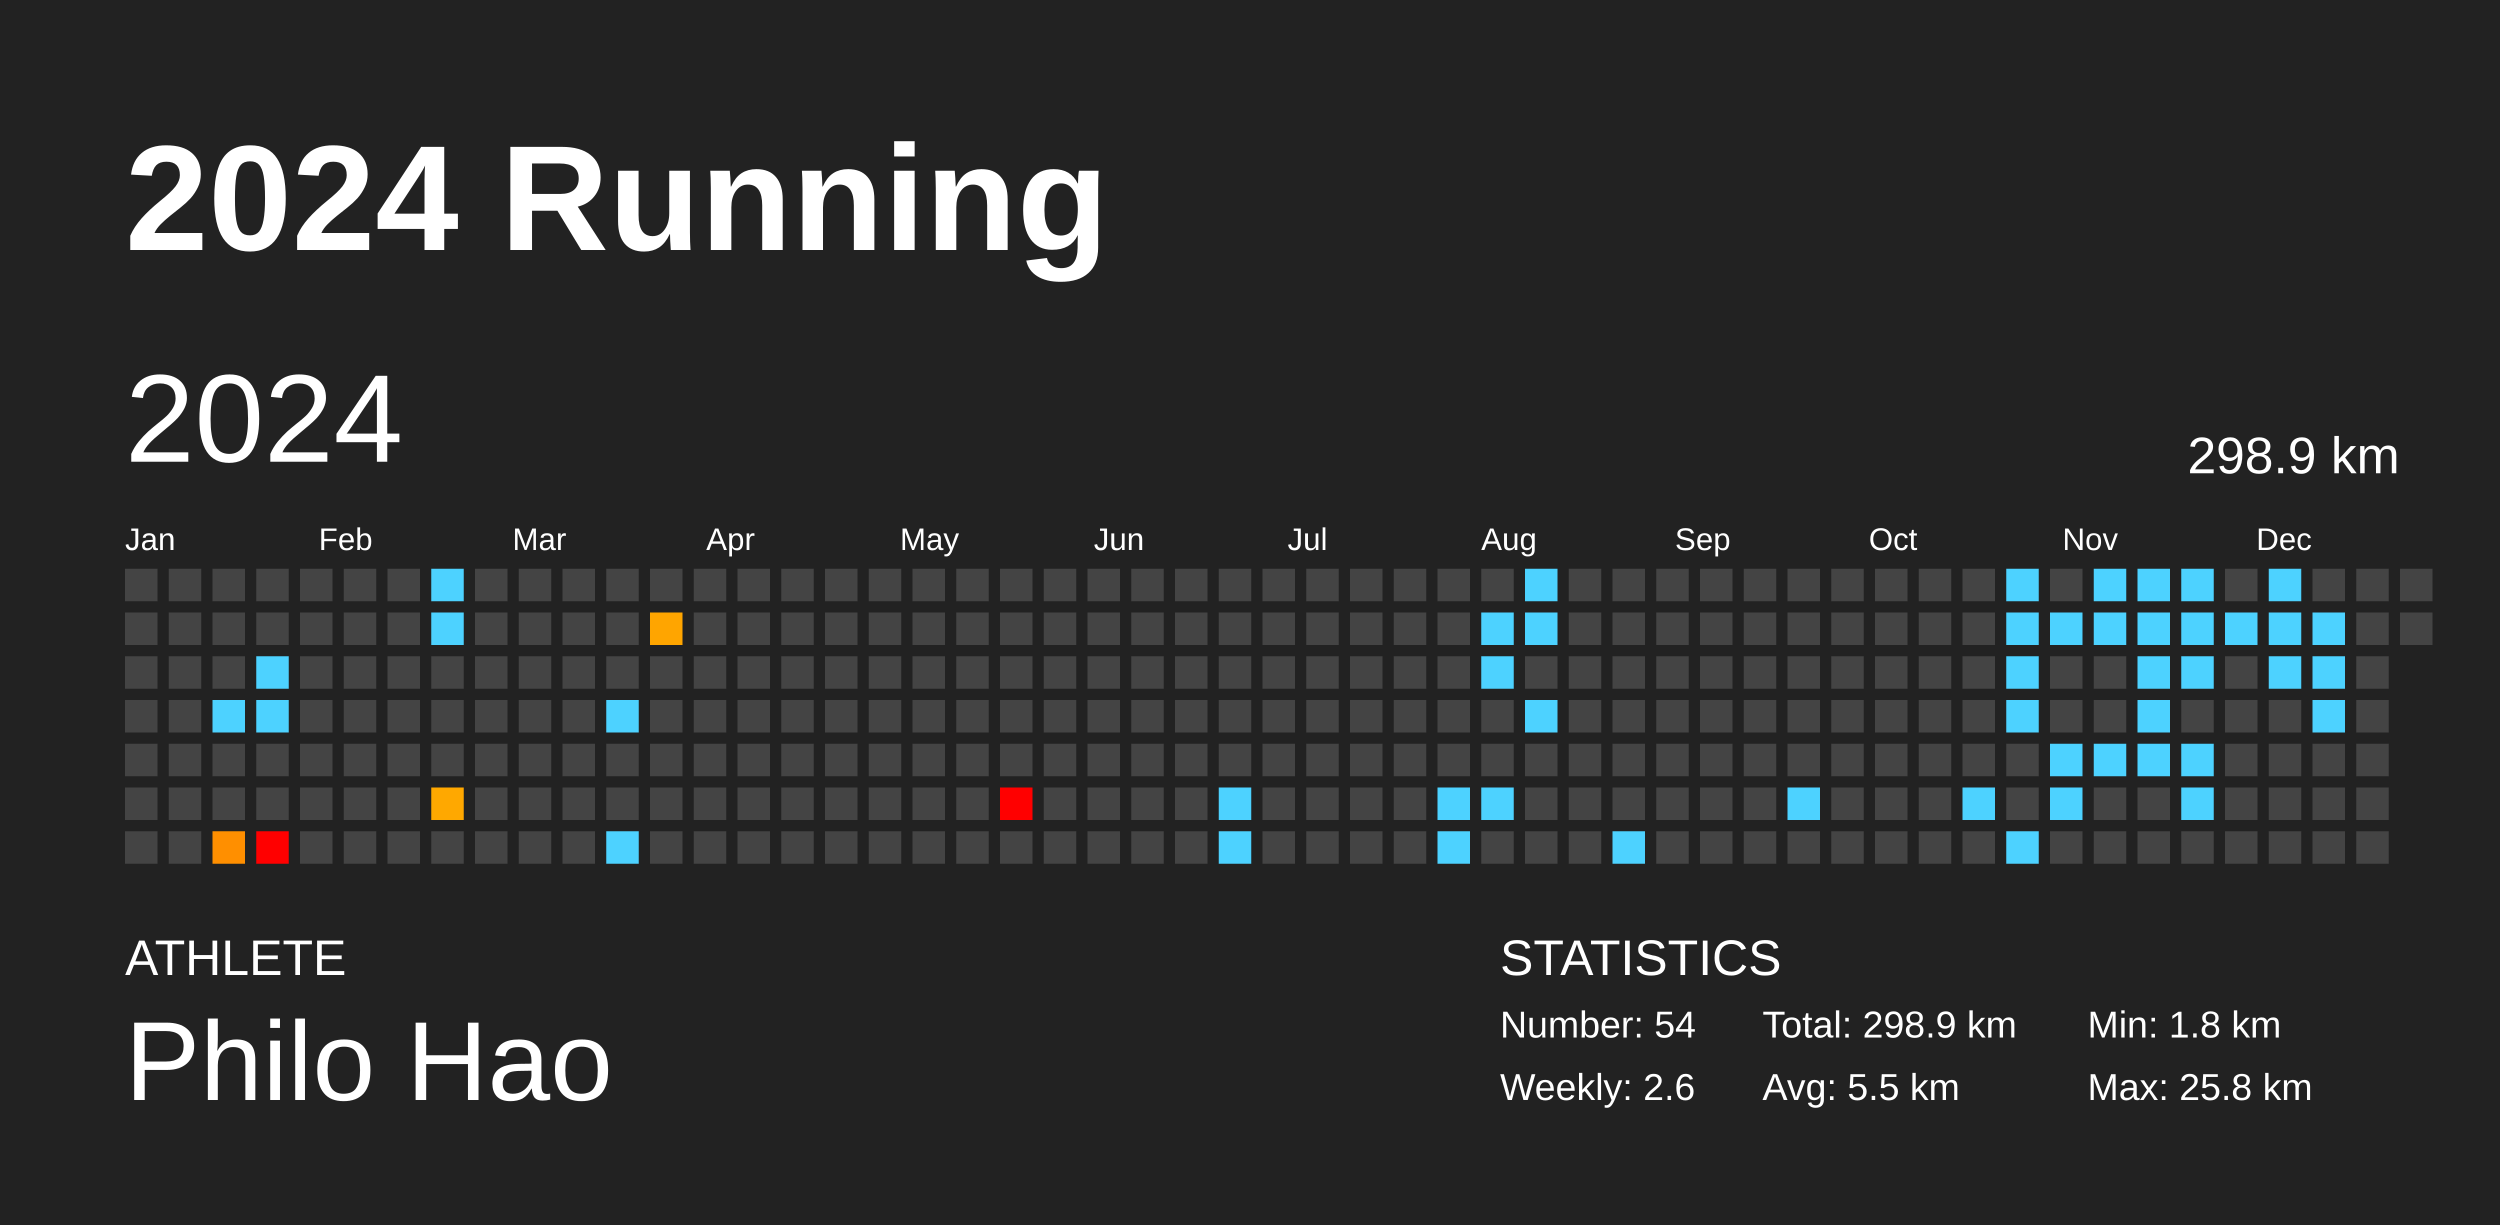
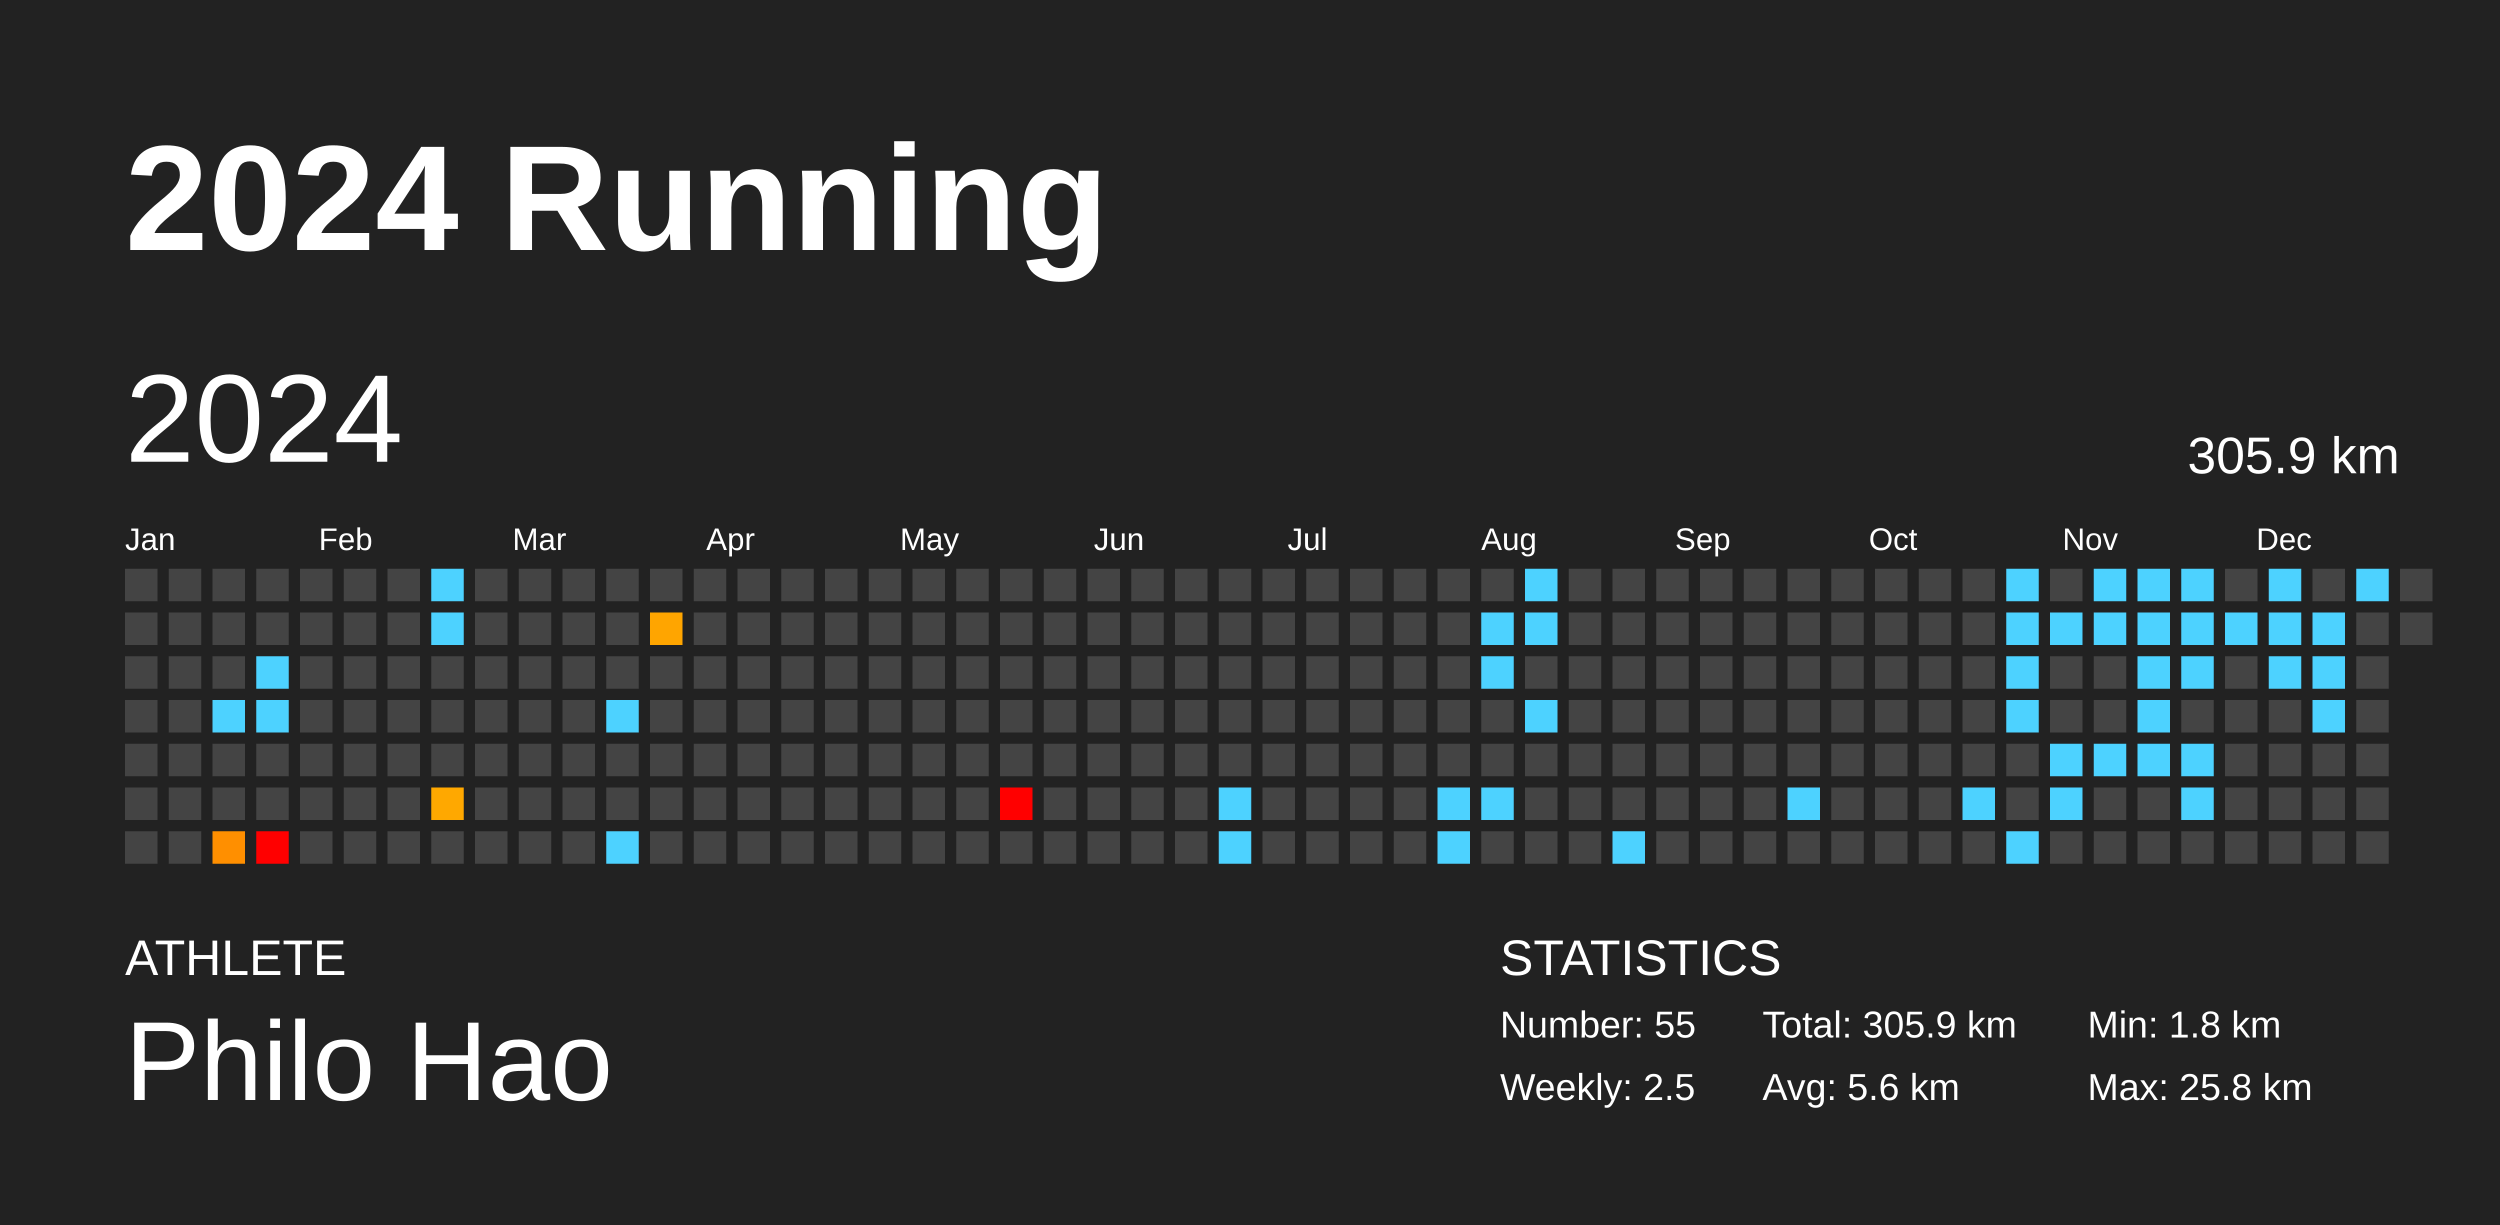
<svg xmlns="http://www.w3.org/2000/svg" baseProfile="full" height="98mm" version="1.1" viewBox="0,0,200,98" width="200mm">
  <defs />
  <rect fill="#222222" height="98" width="200" x="0" y="0" />
  <text fill="#FFFFFF" style="font-size:12px; font-family:Arial; font-weight:bold;" x="10" y="20">2024 Running</text>
  <text fill="#FFFFFF" style="font-size:4px; font-family:Arial" x="10" y="78">ATHLETE</text>
  <text fill="#FFFFFF" style="font-size:9px; font-family:Arial" x="10" y="88">Philo Hao</text>
  <text fill="#FFFFFF" style="font-size:4px; font-family:Arial" x="120" y="78">STATISTICS</text>
-   <text fill="#FFFFFF" style="font-size:3px; font-family:Arial" x="120" y="83">Number: 54</text>
-   <text fill="#FFFFFF" style="font-size:3px; font-family:Arial" x="120" y="88">Weekly: 2.6</text>
-   <text fill="#FFFFFF" style="font-size:3px; font-family:Arial" x="141" y="83">Total: 298.9 km</text>
-   <text fill="#FFFFFF" style="font-size:3px; font-family:Arial" x="141" y="88">Avg: 5.5 km</text>
+   <text fill="#FFFFFF" style="font-size:3px; font-family:Arial" x="120" y="83">Number: 55</text>
+   <text fill="#FFFFFF" style="font-size:3px; font-family:Arial" x="120" y="88">Weekly: 2.5</text>
+   <text fill="#FFFFFF" style="font-size:3px; font-family:Arial" x="141" y="83">Total: 305.9 km</text>
+   <text fill="#FFFFFF" style="font-size:3px; font-family:Arial" x="141" y="88">Avg: 5.6 km</text>
  <text fill="#FFFFFF" style="font-size:3px; font-family:Arial" x="167" y="83">Min: 1.8 km</text>
  <text fill="#FFFFFF" style="font-size:3px; font-family:Arial" x="167" y="88">Max: 25.8 km</text>
  <text dominant-baseline="hanging" fill="#FFFFFF" style="font-size:10.0px; font-family:Arial;" x="10" y="30">2024</text>
-   <text dominant-baseline="hanging" fill="#FFFFFF" style="font-size:4.125px; font-family:Arial;" x="175" y="35">298.9 km</text>
+   <text dominant-baseline="hanging" fill="#FFFFFF" style="font-size:4.125px; font-family:Arial;" x="175" y="35">305.9 km</text>
  <text fill="#FFFFFF" style="font-size:2.5px; font-family:Arial" x="10.0" y="44">Jan</text>
  <text fill="#FFFFFF" style="font-size:2.5px; font-family:Arial" x="25.5" y="44">Feb</text>
  <text fill="#FFFFFF" style="font-size:2.5px; font-family:Arial" x="41.0" y="44">Mar</text>
  <text fill="#FFFFFF" style="font-size:2.5px; font-family:Arial" x="56.5" y="44">Apr</text>
  <text fill="#FFFFFF" style="font-size:2.5px; font-family:Arial" x="72.0" y="44">May</text>
  <text fill="#FFFFFF" style="font-size:2.5px; font-family:Arial" x="87.5" y="44">Jun</text>
  <text fill="#FFFFFF" style="font-size:2.5px; font-family:Arial" x="103.0" y="44">Jul</text>
  <text fill="#FFFFFF" style="font-size:2.5px; font-family:Arial" x="118.5" y="44">Aug</text>
  <text fill="#FFFFFF" style="font-size:2.5px; font-family:Arial" x="134.0" y="44">Sep</text>
  <text fill="#FFFFFF" style="font-size:2.5px; font-family:Arial" x="149.5" y="44">Oct</text>
  <text fill="#FFFFFF" style="font-size:2.5px; font-family:Arial" x="165.0" y="44">Nov</text>
  <text fill="#FFFFFF" style="font-size:2.5px; font-family:Arial" x="180.5" y="44">Dec</text>
  <rect fill="#444444" height="2.6" width="2.6" x="10.0" y="45.5" />
  <rect fill="#444444" height="2.6" width="2.6" x="10.0" y="49.0" />
  <rect fill="#444444" height="2.6" width="2.6" x="10.0" y="52.5" />
  <rect fill="#444444" height="2.6" width="2.6" x="10.0" y="56.0" />
  <rect fill="#444444" height="2.6" width="2.6" x="10.0" y="59.5" />
  <rect fill="#444444" height="2.6" width="2.6" x="10.0" y="63.0" />
  <rect fill="#444444" height="2.6" width="2.6" x="10.0" y="66.5" />
  <rect fill="#444444" height="2.6" width="2.6" x="13.5" y="45.5" />
  <rect fill="#444444" height="2.6" width="2.6" x="13.5" y="49.0" />
  <rect fill="#444444" height="2.6" width="2.6" x="13.5" y="52.5" />
  <rect fill="#444444" height="2.6" width="2.6" x="13.5" y="56.0" />
  <rect fill="#444444" height="2.6" width="2.6" x="13.5" y="59.5" />
  <rect fill="#444444" height="2.6" width="2.6" x="13.5" y="63.0" />
  <rect fill="#444444" height="2.6" width="2.6" x="13.5" y="66.5" />
  <rect fill="#444444" height="2.6" width="2.6" x="17.0" y="45.5" />
  <rect fill="#444444" height="2.6" width="2.6" x="17.0" y="49.0" />
  <rect fill="#444444" height="2.6" width="2.6" x="17.0" y="52.5" />
  <rect fill="#4dd2ff" height="2.6" width="2.6" x="17.0" y="56.0" />
  <rect fill="#444444" height="2.6" width="2.6" x="17.0" y="59.5" />
  <rect fill="#444444" height="2.6" width="2.6" x="17.0" y="63.0" />
  <rect fill="#ff8f00" height="2.6" width="2.6" x="17.0" y="66.5" />
  <rect fill="#444444" height="2.6" width="2.6" x="20.5" y="45.5" />
  <rect fill="#444444" height="2.6" width="2.6" x="20.5" y="49.0" />
  <rect fill="#4dd2ff" height="2.6" width="2.6" x="20.5" y="52.5" />
  <rect fill="#4dd2ff" height="2.6" width="2.6" x="20.5" y="56.0" />
  <rect fill="#444444" height="2.6" width="2.6" x="20.5" y="59.5" />
  <rect fill="#444444" height="2.6" width="2.6" x="20.5" y="63.0" />
  <rect fill="red" height="2.6" width="2.6" x="20.5" y="66.5" />
  <rect fill="#444444" height="2.6" width="2.6" x="24.0" y="45.5" />
  <rect fill="#444444" height="2.6" width="2.6" x="24.0" y="49.0" />
  <rect fill="#444444" height="2.6" width="2.6" x="24.0" y="52.5" />
  <rect fill="#444444" height="2.6" width="2.6" x="24.0" y="56.0" />
  <rect fill="#444444" height="2.6" width="2.6" x="24.0" y="59.5" />
  <rect fill="#444444" height="2.6" width="2.6" x="24.0" y="63.0" />
  <rect fill="#444444" height="2.6" width="2.6" x="24.0" y="66.5" />
  <rect fill="#444444" height="2.6" width="2.6" x="27.5" y="45.5" />
  <rect fill="#444444" height="2.6" width="2.6" x="27.5" y="49.0" />
  <rect fill="#444444" height="2.6" width="2.6" x="27.5" y="52.5" />
  <rect fill="#444444" height="2.6" width="2.6" x="27.5" y="56.0" />
  <rect fill="#444444" height="2.6" width="2.6" x="27.5" y="59.5" />
  <rect fill="#444444" height="2.6" width="2.6" x="27.5" y="63.0" />
  <rect fill="#444444" height="2.6" width="2.6" x="27.5" y="66.5" />
  <rect fill="#444444" height="2.6" width="2.6" x="31.0" y="45.5" />
  <rect fill="#444444" height="2.6" width="2.6" x="31.0" y="49.0" />
  <rect fill="#444444" height="2.6" width="2.6" x="31.0" y="52.5" />
  <rect fill="#444444" height="2.6" width="2.6" x="31.0" y="56.0" />
  <rect fill="#444444" height="2.6" width="2.6" x="31.0" y="59.5" />
  <rect fill="#444444" height="2.6" width="2.6" x="31.0" y="63.0" />
  <rect fill="#444444" height="2.6" width="2.6" x="31.0" y="66.5" />
  <rect fill="#4dd2ff" height="2.6" width="2.6" x="34.5" y="45.5" />
  <rect fill="#4dd2ff" height="2.6" width="2.6" x="34.5" y="49.0" />
  <rect fill="#444444" height="2.6" width="2.6" x="34.5" y="52.5" />
  <rect fill="#444444" height="2.6" width="2.6" x="34.5" y="56.0" />
  <rect fill="#444444" height="2.6" width="2.6" x="34.5" y="59.5" />
  <rect fill="#ffa800" height="2.6" width="2.6" x="34.5" y="63.0" />
  <rect fill="#444444" height="2.6" width="2.6" x="34.5" y="66.5" />
  <rect fill="#444444" height="2.6" width="2.6" x="38.0" y="45.5" />
  <rect fill="#444444" height="2.6" width="2.6" x="38.0" y="49.0" />
  <rect fill="#444444" height="2.6" width="2.6" x="38.0" y="52.5" />
  <rect fill="#444444" height="2.6" width="2.6" x="38.0" y="56.0" />
  <rect fill="#444444" height="2.6" width="2.6" x="38.0" y="59.5" />
  <rect fill="#444444" height="2.6" width="2.6" x="38.0" y="63.0" />
  <rect fill="#444444" height="2.6" width="2.6" x="38.0" y="66.5" />
  <rect fill="#444444" height="2.6" width="2.6" x="41.5" y="45.5" />
  <rect fill="#444444" height="2.6" width="2.6" x="41.5" y="49.0" />
  <rect fill="#444444" height="2.6" width="2.6" x="41.5" y="52.5" />
  <rect fill="#444444" height="2.6" width="2.6" x="41.5" y="56.0" />
  <rect fill="#444444" height="2.6" width="2.6" x="41.5" y="59.5" />
  <rect fill="#444444" height="2.6" width="2.6" x="41.5" y="63.0" />
  <rect fill="#444444" height="2.6" width="2.6" x="41.5" y="66.5" />
  <rect fill="#444444" height="2.6" width="2.6" x="45.0" y="45.5" />
  <rect fill="#444444" height="2.6" width="2.6" x="45.0" y="49.0" />
  <rect fill="#444444" height="2.6" width="2.6" x="45.0" y="52.5" />
  <rect fill="#444444" height="2.6" width="2.6" x="45.0" y="56.0" />
  <rect fill="#444444" height="2.6" width="2.6" x="45.0" y="59.5" />
  <rect fill="#444444" height="2.6" width="2.6" x="45.0" y="63.0" />
  <rect fill="#444444" height="2.6" width="2.6" x="45.0" y="66.5" />
  <rect fill="#444444" height="2.6" width="2.6" x="48.5" y="45.5" />
  <rect fill="#444444" height="2.6" width="2.6" x="48.5" y="49.0" />
  <rect fill="#444444" height="2.6" width="2.6" x="48.5" y="52.5" />
  <rect fill="#4dd2ff" height="2.6" width="2.6" x="48.5" y="56.0" />
  <rect fill="#444444" height="2.6" width="2.6" x="48.5" y="59.5" />
  <rect fill="#444444" height="2.6" width="2.6" x="48.5" y="63.0" />
  <rect fill="#4dd2ff" height="2.6" width="2.6" x="48.5" y="66.5" />
  <rect fill="#444444" height="2.6" width="2.6" x="52.0" y="45.5" />
  <rect fill="#ffa500" height="2.6" width="2.6" x="52.0" y="49.0" />
  <rect fill="#444444" height="2.6" width="2.6" x="52.0" y="52.5" />
  <rect fill="#444444" height="2.6" width="2.6" x="52.0" y="56.0" />
  <rect fill="#444444" height="2.6" width="2.6" x="52.0" y="59.5" />
  <rect fill="#444444" height="2.6" width="2.6" x="52.0" y="63.0" />
  <rect fill="#444444" height="2.6" width="2.6" x="52.0" y="66.5" />
  <rect fill="#444444" height="2.6" width="2.6" x="55.5" y="45.5" />
  <rect fill="#444444" height="2.6" width="2.6" x="55.5" y="49.0" />
  <rect fill="#444444" height="2.6" width="2.6" x="55.5" y="52.5" />
  <rect fill="#444444" height="2.6" width="2.6" x="55.5" y="56.0" />
  <rect fill="#444444" height="2.6" width="2.6" x="55.5" y="59.5" />
  <rect fill="#444444" height="2.6" width="2.6" x="55.5" y="63.0" />
  <rect fill="#444444" height="2.6" width="2.6" x="55.5" y="66.5" />
  <rect fill="#444444" height="2.6" width="2.6" x="59.0" y="45.5" />
  <rect fill="#444444" height="2.6" width="2.6" x="59.0" y="49.0" />
  <rect fill="#444444" height="2.6" width="2.6" x="59.0" y="52.5" />
  <rect fill="#444444" height="2.6" width="2.6" x="59.0" y="56.0" />
  <rect fill="#444444" height="2.6" width="2.6" x="59.0" y="59.5" />
  <rect fill="#444444" height="2.6" width="2.6" x="59.0" y="63.0" />
  <rect fill="#444444" height="2.6" width="2.6" x="59.0" y="66.5" />
  <rect fill="#444444" height="2.6" width="2.6" x="62.5" y="45.5" />
  <rect fill="#444444" height="2.6" width="2.6" x="62.5" y="49.0" />
  <rect fill="#444444" height="2.6" width="2.6" x="62.5" y="52.5" />
  <rect fill="#444444" height="2.6" width="2.6" x="62.5" y="56.0" />
  <rect fill="#444444" height="2.6" width="2.6" x="62.5" y="59.5" />
  <rect fill="#444444" height="2.6" width="2.6" x="62.5" y="63.0" />
  <rect fill="#444444" height="2.6" width="2.6" x="62.5" y="66.5" />
  <rect fill="#444444" height="2.6" width="2.6" x="66.0" y="45.5" />
  <rect fill="#444444" height="2.6" width="2.6" x="66.0" y="49.0" />
  <rect fill="#444444" height="2.6" width="2.6" x="66.0" y="52.5" />
  <rect fill="#444444" height="2.6" width="2.6" x="66.0" y="56.0" />
  <rect fill="#444444" height="2.6" width="2.6" x="66.0" y="59.5" />
  <rect fill="#444444" height="2.6" width="2.6" x="66.0" y="63.0" />
  <rect fill="#444444" height="2.6" width="2.6" x="66.0" y="66.5" />
  <rect fill="#444444" height="2.6" width="2.6" x="69.5" y="45.5" />
  <rect fill="#444444" height="2.6" width="2.6" x="69.5" y="49.0" />
  <rect fill="#444444" height="2.6" width="2.6" x="69.5" y="52.5" />
  <rect fill="#444444" height="2.6" width="2.6" x="69.5" y="56.0" />
  <rect fill="#444444" height="2.6" width="2.6" x="69.5" y="59.5" />
  <rect fill="#444444" height="2.6" width="2.6" x="69.5" y="63.0" />
  <rect fill="#444444" height="2.6" width="2.6" x="69.5" y="66.5" />
  <rect fill="#444444" height="2.6" width="2.6" x="73.0" y="45.5" />
  <rect fill="#444444" height="2.6" width="2.6" x="73.0" y="49.0" />
  <rect fill="#444444" height="2.6" width="2.6" x="73.0" y="52.5" />
  <rect fill="#444444" height="2.6" width="2.6" x="73.0" y="56.0" />
  <rect fill="#444444" height="2.6" width="2.6" x="73.0" y="59.5" />
  <rect fill="#444444" height="2.6" width="2.6" x="73.0" y="63.0" />
  <rect fill="#444444" height="2.6" width="2.6" x="73.0" y="66.5" />
  <rect fill="#444444" height="2.6" width="2.6" x="76.5" y="45.5" />
  <rect fill="#444444" height="2.6" width="2.6" x="76.5" y="49.0" />
  <rect fill="#444444" height="2.6" width="2.6" x="76.5" y="52.5" />
  <rect fill="#444444" height="2.6" width="2.6" x="76.5" y="56.0" />
  <rect fill="#444444" height="2.6" width="2.6" x="76.5" y="59.5" />
  <rect fill="#444444" height="2.6" width="2.6" x="76.5" y="63.0" />
  <rect fill="#444444" height="2.6" width="2.6" x="76.5" y="66.5" />
  <rect fill="#444444" height="2.6" width="2.6" x="80.0" y="45.5" />
  <rect fill="#444444" height="2.6" width="2.6" x="80.0" y="49.0" />
  <rect fill="#444444" height="2.6" width="2.6" x="80.0" y="52.5" />
  <rect fill="#444444" height="2.6" width="2.6" x="80.0" y="56.0" />
  <rect fill="#444444" height="2.6" width="2.6" x="80.0" y="59.5" />
  <rect fill="red" height="2.6" width="2.6" x="80.0" y="63.0" />
  <rect fill="#444444" height="2.6" width="2.6" x="80.0" y="66.5" />
  <rect fill="#444444" height="2.6" width="2.6" x="83.5" y="45.5" />
  <rect fill="#444444" height="2.6" width="2.6" x="83.5" y="49.0" />
  <rect fill="#444444" height="2.6" width="2.6" x="83.5" y="52.5" />
  <rect fill="#444444" height="2.6" width="2.6" x="83.5" y="56.0" />
  <rect fill="#444444" height="2.6" width="2.6" x="83.5" y="59.5" />
  <rect fill="#444444" height="2.6" width="2.6" x="83.5" y="63.0" />
  <rect fill="#444444" height="2.6" width="2.6" x="83.5" y="66.5" />
  <rect fill="#444444" height="2.6" width="2.6" x="87.0" y="45.5" />
  <rect fill="#444444" height="2.6" width="2.6" x="87.0" y="49.0" />
  <rect fill="#444444" height="2.6" width="2.6" x="87.0" y="52.5" />
  <rect fill="#444444" height="2.6" width="2.6" x="87.0" y="56.0" />
  <rect fill="#444444" height="2.6" width="2.6" x="87.0" y="59.5" />
  <rect fill="#444444" height="2.6" width="2.6" x="87.0" y="63.0" />
  <rect fill="#444444" height="2.6" width="2.6" x="87.0" y="66.5" />
  <rect fill="#444444" height="2.6" width="2.6" x="90.5" y="45.5" />
  <rect fill="#444444" height="2.6" width="2.6" x="90.5" y="49.0" />
  <rect fill="#444444" height="2.6" width="2.6" x="90.5" y="52.5" />
  <rect fill="#444444" height="2.6" width="2.6" x="90.5" y="56.0" />
  <rect fill="#444444" height="2.6" width="2.6" x="90.5" y="59.5" />
  <rect fill="#444444" height="2.6" width="2.6" x="90.5" y="63.0" />
  <rect fill="#444444" height="2.6" width="2.6" x="90.5" y="66.5" />
  <rect fill="#444444" height="2.6" width="2.6" x="94.0" y="45.5" />
  <rect fill="#444444" height="2.6" width="2.6" x="94.0" y="49.0" />
  <rect fill="#444444" height="2.6" width="2.6" x="94.0" y="52.5" />
  <rect fill="#444444" height="2.6" width="2.6" x="94.0" y="56.0" />
  <rect fill="#444444" height="2.6" width="2.6" x="94.0" y="59.5" />
  <rect fill="#444444" height="2.6" width="2.6" x="94.0" y="63.0" />
  <rect fill="#444444" height="2.6" width="2.6" x="94.0" y="66.5" />
  <rect fill="#444444" height="2.6" width="2.6" x="97.5" y="45.5" />
  <rect fill="#444444" height="2.6" width="2.6" x="97.5" y="49.0" />
  <rect fill="#444444" height="2.6" width="2.6" x="97.5" y="52.5" />
  <rect fill="#444444" height="2.6" width="2.6" x="97.5" y="56.0" />
  <rect fill="#444444" height="2.6" width="2.6" x="97.5" y="59.5" />
  <rect fill="#4dd2ff" height="2.6" width="2.6" x="97.5" y="63.0" />
  <rect fill="#4dd2ff" height="2.6" width="2.6" x="97.5" y="66.5" />
  <rect fill="#444444" height="2.6" width="2.6" x="101.0" y="45.5" />
  <rect fill="#444444" height="2.6" width="2.6" x="101.0" y="49.0" />
  <rect fill="#444444" height="2.6" width="2.6" x="101.0" y="52.5" />
  <rect fill="#444444" height="2.6" width="2.6" x="101.0" y="56.0" />
  <rect fill="#444444" height="2.6" width="2.6" x="101.0" y="59.5" />
  <rect fill="#444444" height="2.6" width="2.6" x="101.0" y="63.0" />
  <rect fill="#444444" height="2.6" width="2.6" x="101.0" y="66.5" />
  <rect fill="#444444" height="2.6" width="2.6" x="104.5" y="45.5" />
  <rect fill="#444444" height="2.6" width="2.6" x="104.5" y="49.0" />
  <rect fill="#444444" height="2.6" width="2.6" x="104.5" y="52.5" />
  <rect fill="#444444" height="2.6" width="2.6" x="104.5" y="56.0" />
  <rect fill="#444444" height="2.6" width="2.6" x="104.5" y="59.5" />
  <rect fill="#444444" height="2.6" width="2.6" x="104.5" y="63.0" />
  <rect fill="#444444" height="2.6" width="2.6" x="104.5" y="66.5" />
  <rect fill="#444444" height="2.6" width="2.6" x="108.0" y="45.5" />
  <rect fill="#444444" height="2.6" width="2.6" x="108.0" y="49.0" />
  <rect fill="#444444" height="2.6" width="2.6" x="108.0" y="52.5" />
  <rect fill="#444444" height="2.6" width="2.6" x="108.0" y="56.0" />
  <rect fill="#444444" height="2.6" width="2.6" x="108.0" y="59.5" />
  <rect fill="#444444" height="2.6" width="2.6" x="108.0" y="63.0" />
  <rect fill="#444444" height="2.6" width="2.6" x="108.0" y="66.5" />
  <rect fill="#444444" height="2.6" width="2.6" x="111.5" y="45.5" />
  <rect fill="#444444" height="2.6" width="2.6" x="111.5" y="49.0" />
  <rect fill="#444444" height="2.6" width="2.6" x="111.5" y="52.5" />
  <rect fill="#444444" height="2.6" width="2.6" x="111.5" y="56.0" />
  <rect fill="#444444" height="2.6" width="2.6" x="111.5" y="59.5" />
  <rect fill="#444444" height="2.6" width="2.6" x="111.5" y="63.0" />
  <rect fill="#444444" height="2.6" width="2.6" x="111.5" y="66.5" />
  <rect fill="#444444" height="2.6" width="2.6" x="115.0" y="45.5" />
  <rect fill="#444444" height="2.6" width="2.6" x="115.0" y="49.0" />
  <rect fill="#444444" height="2.6" width="2.6" x="115.0" y="52.5" />
  <rect fill="#444444" height="2.6" width="2.6" x="115.0" y="56.0" />
  <rect fill="#444444" height="2.6" width="2.6" x="115.0" y="59.5" />
  <rect fill="#4dd2ff" height="2.6" width="2.6" x="115.0" y="63.0" />
  <rect fill="#4dd2ff" height="2.6" width="2.6" x="115.0" y="66.5" />
  <rect fill="#444444" height="2.6" width="2.6" x="118.5" y="45.5" />
  <rect fill="#4dd2ff" height="2.6" width="2.6" x="118.5" y="49.0" />
  <rect fill="#4dd2ff" height="2.6" width="2.6" x="118.5" y="52.5" />
  <rect fill="#444444" height="2.6" width="2.6" x="118.5" y="56.0" />
  <rect fill="#444444" height="2.6" width="2.6" x="118.5" y="59.5" />
  <rect fill="#4dd2ff" height="2.6" width="2.6" x="118.5" y="63.0" />
  <rect fill="#444444" height="2.6" width="2.6" x="118.5" y="66.5" />
  <rect fill="#4dd2ff" height="2.6" width="2.6" x="122.0" y="45.5" />
  <rect fill="#4dd2ff" height="2.6" width="2.6" x="122.0" y="49.0" />
  <rect fill="#444444" height="2.6" width="2.6" x="122.0" y="52.5" />
  <rect fill="#4dd2ff" height="2.6" width="2.6" x="122.0" y="56.0" />
  <rect fill="#444444" height="2.6" width="2.6" x="122.0" y="59.5" />
  <rect fill="#444444" height="2.6" width="2.6" x="122.0" y="63.0" />
  <rect fill="#444444" height="2.6" width="2.6" x="122.0" y="66.5" />
  <rect fill="#444444" height="2.6" width="2.6" x="125.5" y="45.5" />
  <rect fill="#444444" height="2.6" width="2.6" x="125.5" y="49.0" />
  <rect fill="#444444" height="2.6" width="2.6" x="125.5" y="52.5" />
  <rect fill="#444444" height="2.6" width="2.6" x="125.5" y="56.0" />
  <rect fill="#444444" height="2.6" width="2.6" x="125.5" y="59.5" />
  <rect fill="#444444" height="2.6" width="2.6" x="125.5" y="63.0" />
  <rect fill="#444444" height="2.6" width="2.6" x="125.5" y="66.5" />
  <rect fill="#444444" height="2.6" width="2.6" x="129.0" y="45.5" />
  <rect fill="#444444" height="2.6" width="2.6" x="129.0" y="49.0" />
  <rect fill="#444444" height="2.6" width="2.6" x="129.0" y="52.5" />
  <rect fill="#444444" height="2.6" width="2.6" x="129.0" y="56.0" />
  <rect fill="#444444" height="2.6" width="2.6" x="129.0" y="59.5" />
  <rect fill="#444444" height="2.6" width="2.6" x="129.0" y="63.0" />
  <rect fill="#4dd2ff" height="2.6" width="2.6" x="129.0" y="66.5" />
  <rect fill="#444444" height="2.6" width="2.6" x="132.5" y="45.5" />
  <rect fill="#444444" height="2.6" width="2.6" x="132.5" y="49.0" />
  <rect fill="#444444" height="2.6" width="2.6" x="132.5" y="52.5" />
  <rect fill="#444444" height="2.6" width="2.6" x="132.5" y="56.0" />
  <rect fill="#444444" height="2.6" width="2.6" x="132.5" y="59.5" />
  <rect fill="#444444" height="2.6" width="2.6" x="132.5" y="63.0" />
  <rect fill="#444444" height="2.6" width="2.6" x="132.5" y="66.5" />
  <rect fill="#444444" height="2.6" width="2.6" x="136.0" y="45.5" />
  <rect fill="#444444" height="2.6" width="2.6" x="136.0" y="49.0" />
  <rect fill="#444444" height="2.6" width="2.6" x="136.0" y="52.5" />
  <rect fill="#444444" height="2.6" width="2.6" x="136.0" y="56.0" />
  <rect fill="#444444" height="2.6" width="2.6" x="136.0" y="59.5" />
  <rect fill="#444444" height="2.6" width="2.6" x="136.0" y="63.0" />
  <rect fill="#444444" height="2.6" width="2.6" x="136.0" y="66.5" />
  <rect fill="#444444" height="2.6" width="2.6" x="139.5" y="45.5" />
  <rect fill="#444444" height="2.6" width="2.6" x="139.5" y="49.0" />
  <rect fill="#444444" height="2.6" width="2.6" x="139.5" y="52.5" />
  <rect fill="#444444" height="2.6" width="2.6" x="139.5" y="56.0" />
  <rect fill="#444444" height="2.6" width="2.6" x="139.5" y="59.5" />
  <rect fill="#444444" height="2.6" width="2.6" x="139.5" y="63.0" />
  <rect fill="#444444" height="2.6" width="2.6" x="139.5" y="66.5" />
  <rect fill="#444444" height="2.6" width="2.6" x="143.0" y="45.5" />
  <rect fill="#444444" height="2.6" width="2.6" x="143.0" y="49.0" />
  <rect fill="#444444" height="2.6" width="2.6" x="143.0" y="52.5" />
  <rect fill="#444444" height="2.6" width="2.6" x="143.0" y="56.0" />
  <rect fill="#444444" height="2.6" width="2.6" x="143.0" y="59.5" />
  <rect fill="#4dd2ff" height="2.6" width="2.6" x="143.0" y="63.0" />
  <rect fill="#444444" height="2.6" width="2.6" x="143.0" y="66.5" />
  <rect fill="#444444" height="2.6" width="2.6" x="146.5" y="45.5" />
  <rect fill="#444444" height="2.6" width="2.6" x="146.5" y="49.0" />
  <rect fill="#444444" height="2.6" width="2.6" x="146.5" y="52.5" />
  <rect fill="#444444" height="2.6" width="2.6" x="146.5" y="56.0" />
  <rect fill="#444444" height="2.6" width="2.6" x="146.5" y="59.5" />
  <rect fill="#444444" height="2.6" width="2.6" x="146.5" y="63.0" />
  <rect fill="#444444" height="2.6" width="2.6" x="146.5" y="66.5" />
  <rect fill="#444444" height="2.6" width="2.6" x="150.0" y="45.5" />
  <rect fill="#444444" height="2.6" width="2.6" x="150.0" y="49.0" />
  <rect fill="#444444" height="2.6" width="2.6" x="150.0" y="52.5" />
  <rect fill="#444444" height="2.6" width="2.6" x="150.0" y="56.0" />
  <rect fill="#444444" height="2.6" width="2.6" x="150.0" y="59.5" />
  <rect fill="#444444" height="2.6" width="2.6" x="150.0" y="63.0" />
  <rect fill="#444444" height="2.6" width="2.6" x="150.0" y="66.5" />
  <rect fill="#444444" height="2.6" width="2.6" x="153.5" y="45.5" />
  <rect fill="#444444" height="2.6" width="2.6" x="153.5" y="49.0" />
  <rect fill="#444444" height="2.6" width="2.6" x="153.5" y="52.5" />
  <rect fill="#444444" height="2.6" width="2.6" x="153.5" y="56.0" />
  <rect fill="#444444" height="2.6" width="2.6" x="153.5" y="59.5" />
  <rect fill="#444444" height="2.6" width="2.6" x="153.5" y="63.0" />
  <rect fill="#444444" height="2.6" width="2.6" x="153.5" y="66.5" />
  <rect fill="#444444" height="2.6" width="2.6" x="157.0" y="45.5" />
  <rect fill="#444444" height="2.6" width="2.6" x="157.0" y="49.0" />
  <rect fill="#444444" height="2.6" width="2.6" x="157.0" y="52.5" />
  <rect fill="#444444" height="2.6" width="2.6" x="157.0" y="56.0" />
  <rect fill="#444444" height="2.6" width="2.6" x="157.0" y="59.5" />
  <rect fill="#4dd2ff" height="2.6" width="2.6" x="157.0" y="63.0" />
  <rect fill="#444444" height="2.6" width="2.6" x="157.0" y="66.5" />
  <rect fill="#4dd2ff" height="2.6" width="2.6" x="160.5" y="45.5" />
  <rect fill="#4dd2ff" height="2.6" width="2.6" x="160.5" y="49.0" />
  <rect fill="#4dd2ff" height="2.6" width="2.6" x="160.5" y="52.5" />
  <rect fill="#4dd2ff" height="2.6" width="2.6" x="160.5" y="56.0" />
  <rect fill="#444444" height="2.6" width="2.6" x="160.5" y="59.5" />
  <rect fill="#444444" height="2.6" width="2.6" x="160.5" y="63.0" />
  <rect fill="#4dd2ff" height="2.6" width="2.6" x="160.5" y="66.5" />
  <rect fill="#444444" height="2.6" width="2.6" x="164.0" y="45.5" />
  <rect fill="#4dd2ff" height="2.6" width="2.6" x="164.0" y="49.0" />
  <rect fill="#444444" height="2.6" width="2.6" x="164.0" y="52.5" />
  <rect fill="#444444" height="2.6" width="2.6" x="164.0" y="56.0" />
  <rect fill="#4dd2ff" height="2.6" width="2.6" x="164.0" y="59.5" />
  <rect fill="#4dd2ff" height="2.6" width="2.6" x="164.0" y="63.0" />
  <rect fill="#444444" height="2.6" width="2.6" x="164.0" y="66.5" />
  <rect fill="#4dd2ff" height="2.6" width="2.6" x="167.5" y="45.5" />
  <rect fill="#4dd2ff" height="2.6" width="2.6" x="167.5" y="49.0" />
  <rect fill="#444444" height="2.6" width="2.6" x="167.5" y="52.5" />
  <rect fill="#444444" height="2.6" width="2.6" x="167.5" y="56.0" />
  <rect fill="#4dd2ff" height="2.6" width="2.6" x="167.5" y="59.5" />
  <rect fill="#444444" height="2.6" width="2.6" x="167.5" y="63.0" />
  <rect fill="#444444" height="2.6" width="2.6" x="167.5" y="66.5" />
  <rect fill="#4dd2ff" height="2.6" width="2.6" x="171.0" y="45.5" />
  <rect fill="#4dd2ff" height="2.6" width="2.6" x="171.0" y="49.0" />
  <rect fill="#4dd2ff" height="2.6" width="2.6" x="171.0" y="52.5" />
  <rect fill="#4dd2ff" height="2.6" width="2.6" x="171.0" y="56.0" />
  <rect fill="#4dd2ff" height="2.6" width="2.6" x="171.0" y="59.5" />
  <rect fill="#444444" height="2.6" width="2.6" x="171.0" y="63.0" />
  <rect fill="#444444" height="2.6" width="2.6" x="171.0" y="66.5" />
  <rect fill="#4dd2ff" height="2.6" width="2.6" x="174.5" y="45.5" />
  <rect fill="#4dd2ff" height="2.6" width="2.6" x="174.5" y="49.0" />
  <rect fill="#4dd2ff" height="2.6" width="2.6" x="174.5" y="52.5" />
  <rect fill="#444444" height="2.6" width="2.6" x="174.5" y="56.0" />
  <rect fill="#4dd2ff" height="2.6" width="2.6" x="174.5" y="59.5" />
  <rect fill="#4dd2ff" height="2.6" width="2.6" x="174.5" y="63.0" />
  <rect fill="#444444" height="2.6" width="2.6" x="174.5" y="66.5" />
  <rect fill="#444444" height="2.6" width="2.6" x="178.0" y="45.5" />
  <rect fill="#4dd2ff" height="2.6" width="2.6" x="178.0" y="49.0" />
  <rect fill="#444444" height="2.6" width="2.6" x="178.0" y="52.5" />
  <rect fill="#444444" height="2.6" width="2.6" x="178.0" y="56.0" />
  <rect fill="#444444" height="2.6" width="2.6" x="178.0" y="59.5" />
  <rect fill="#444444" height="2.6" width="2.6" x="178.0" y="63.0" />
  <rect fill="#444444" height="2.6" width="2.6" x="178.0" y="66.5" />
  <rect fill="#4dd2ff" height="2.6" width="2.6" x="181.5" y="45.5" />
  <rect fill="#4dd2ff" height="2.6" width="2.6" x="181.5" y="49.0" />
  <rect fill="#4dd2ff" height="2.6" width="2.6" x="181.5" y="52.5" />
  <rect fill="#444444" height="2.6" width="2.6" x="181.5" y="56.0" />
  <rect fill="#444444" height="2.6" width="2.6" x="181.5" y="59.5" />
  <rect fill="#444444" height="2.6" width="2.6" x="181.5" y="63.0" />
  <rect fill="#444444" height="2.6" width="2.6" x="181.5" y="66.5" />
  <rect fill="#444444" height="2.6" width="2.6" x="185.0" y="45.5" />
  <rect fill="#4dd2ff" height="2.6" width="2.6" x="185.0" y="49.0" />
  <rect fill="#4dd2ff" height="2.6" width="2.6" x="185.0" y="52.5" />
  <rect fill="#4dd2ff" height="2.6" width="2.6" x="185.0" y="56.0" />
  <rect fill="#444444" height="2.6" width="2.6" x="185.0" y="59.5" />
  <rect fill="#444444" height="2.6" width="2.6" x="185.0" y="63.0" />
  <rect fill="#444444" height="2.6" width="2.6" x="185.0" y="66.5" />
-   <rect fill="#444444" height="2.6" width="2.6" x="188.5" y="45.5" />
+   <rect fill="#4dd2ff" height="2.6" width="2.6" x="188.5" y="45.5" />
  <rect fill="#444444" height="2.6" width="2.6" x="188.5" y="49.0" />
  <rect fill="#444444" height="2.6" width="2.6" x="188.5" y="52.5" />
  <rect fill="#444444" height="2.6" width="2.6" x="188.5" y="56.0" />
  <rect fill="#444444" height="2.6" width="2.6" x="188.5" y="59.5" />
  <rect fill="#444444" height="2.6" width="2.6" x="188.5" y="63.0" />
  <rect fill="#444444" height="2.6" width="2.6" x="188.5" y="66.5" />
  <rect fill="#444444" height="2.6" width="2.6" x="192.0" y="45.5" />
  <rect fill="#444444" height="2.6" width="2.6" x="192.0" y="49.0" />
</svg>
